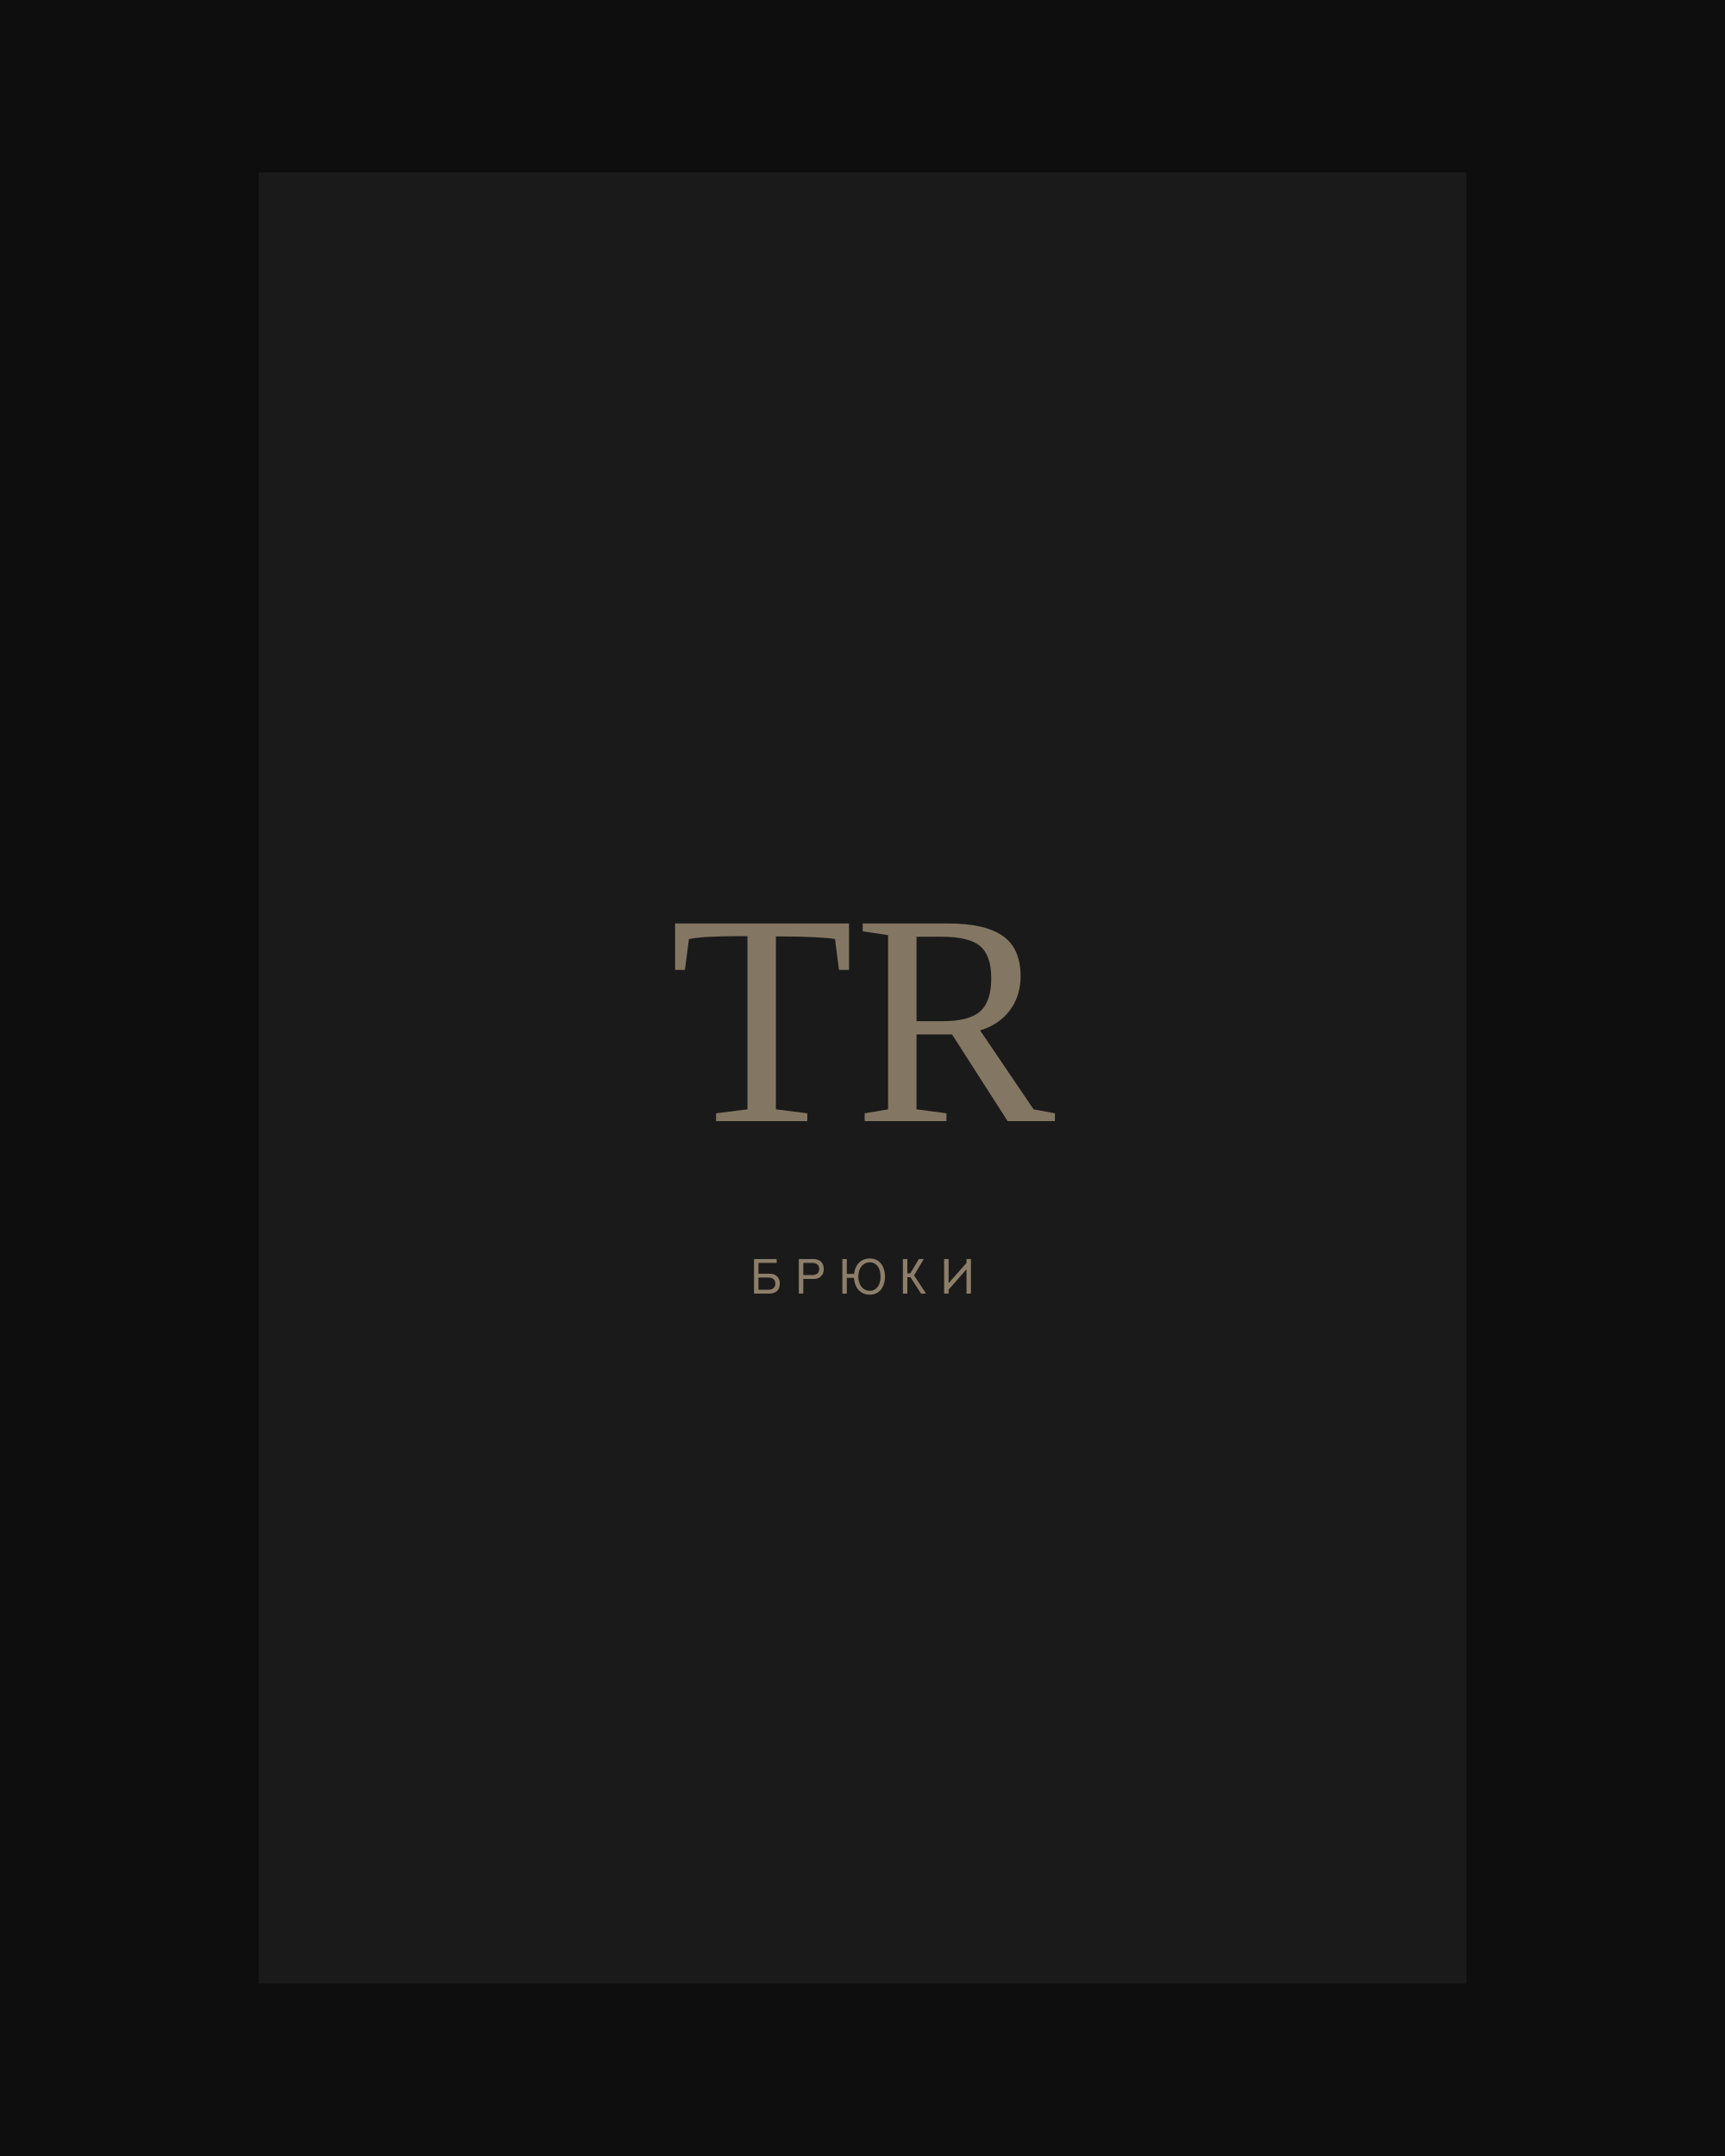
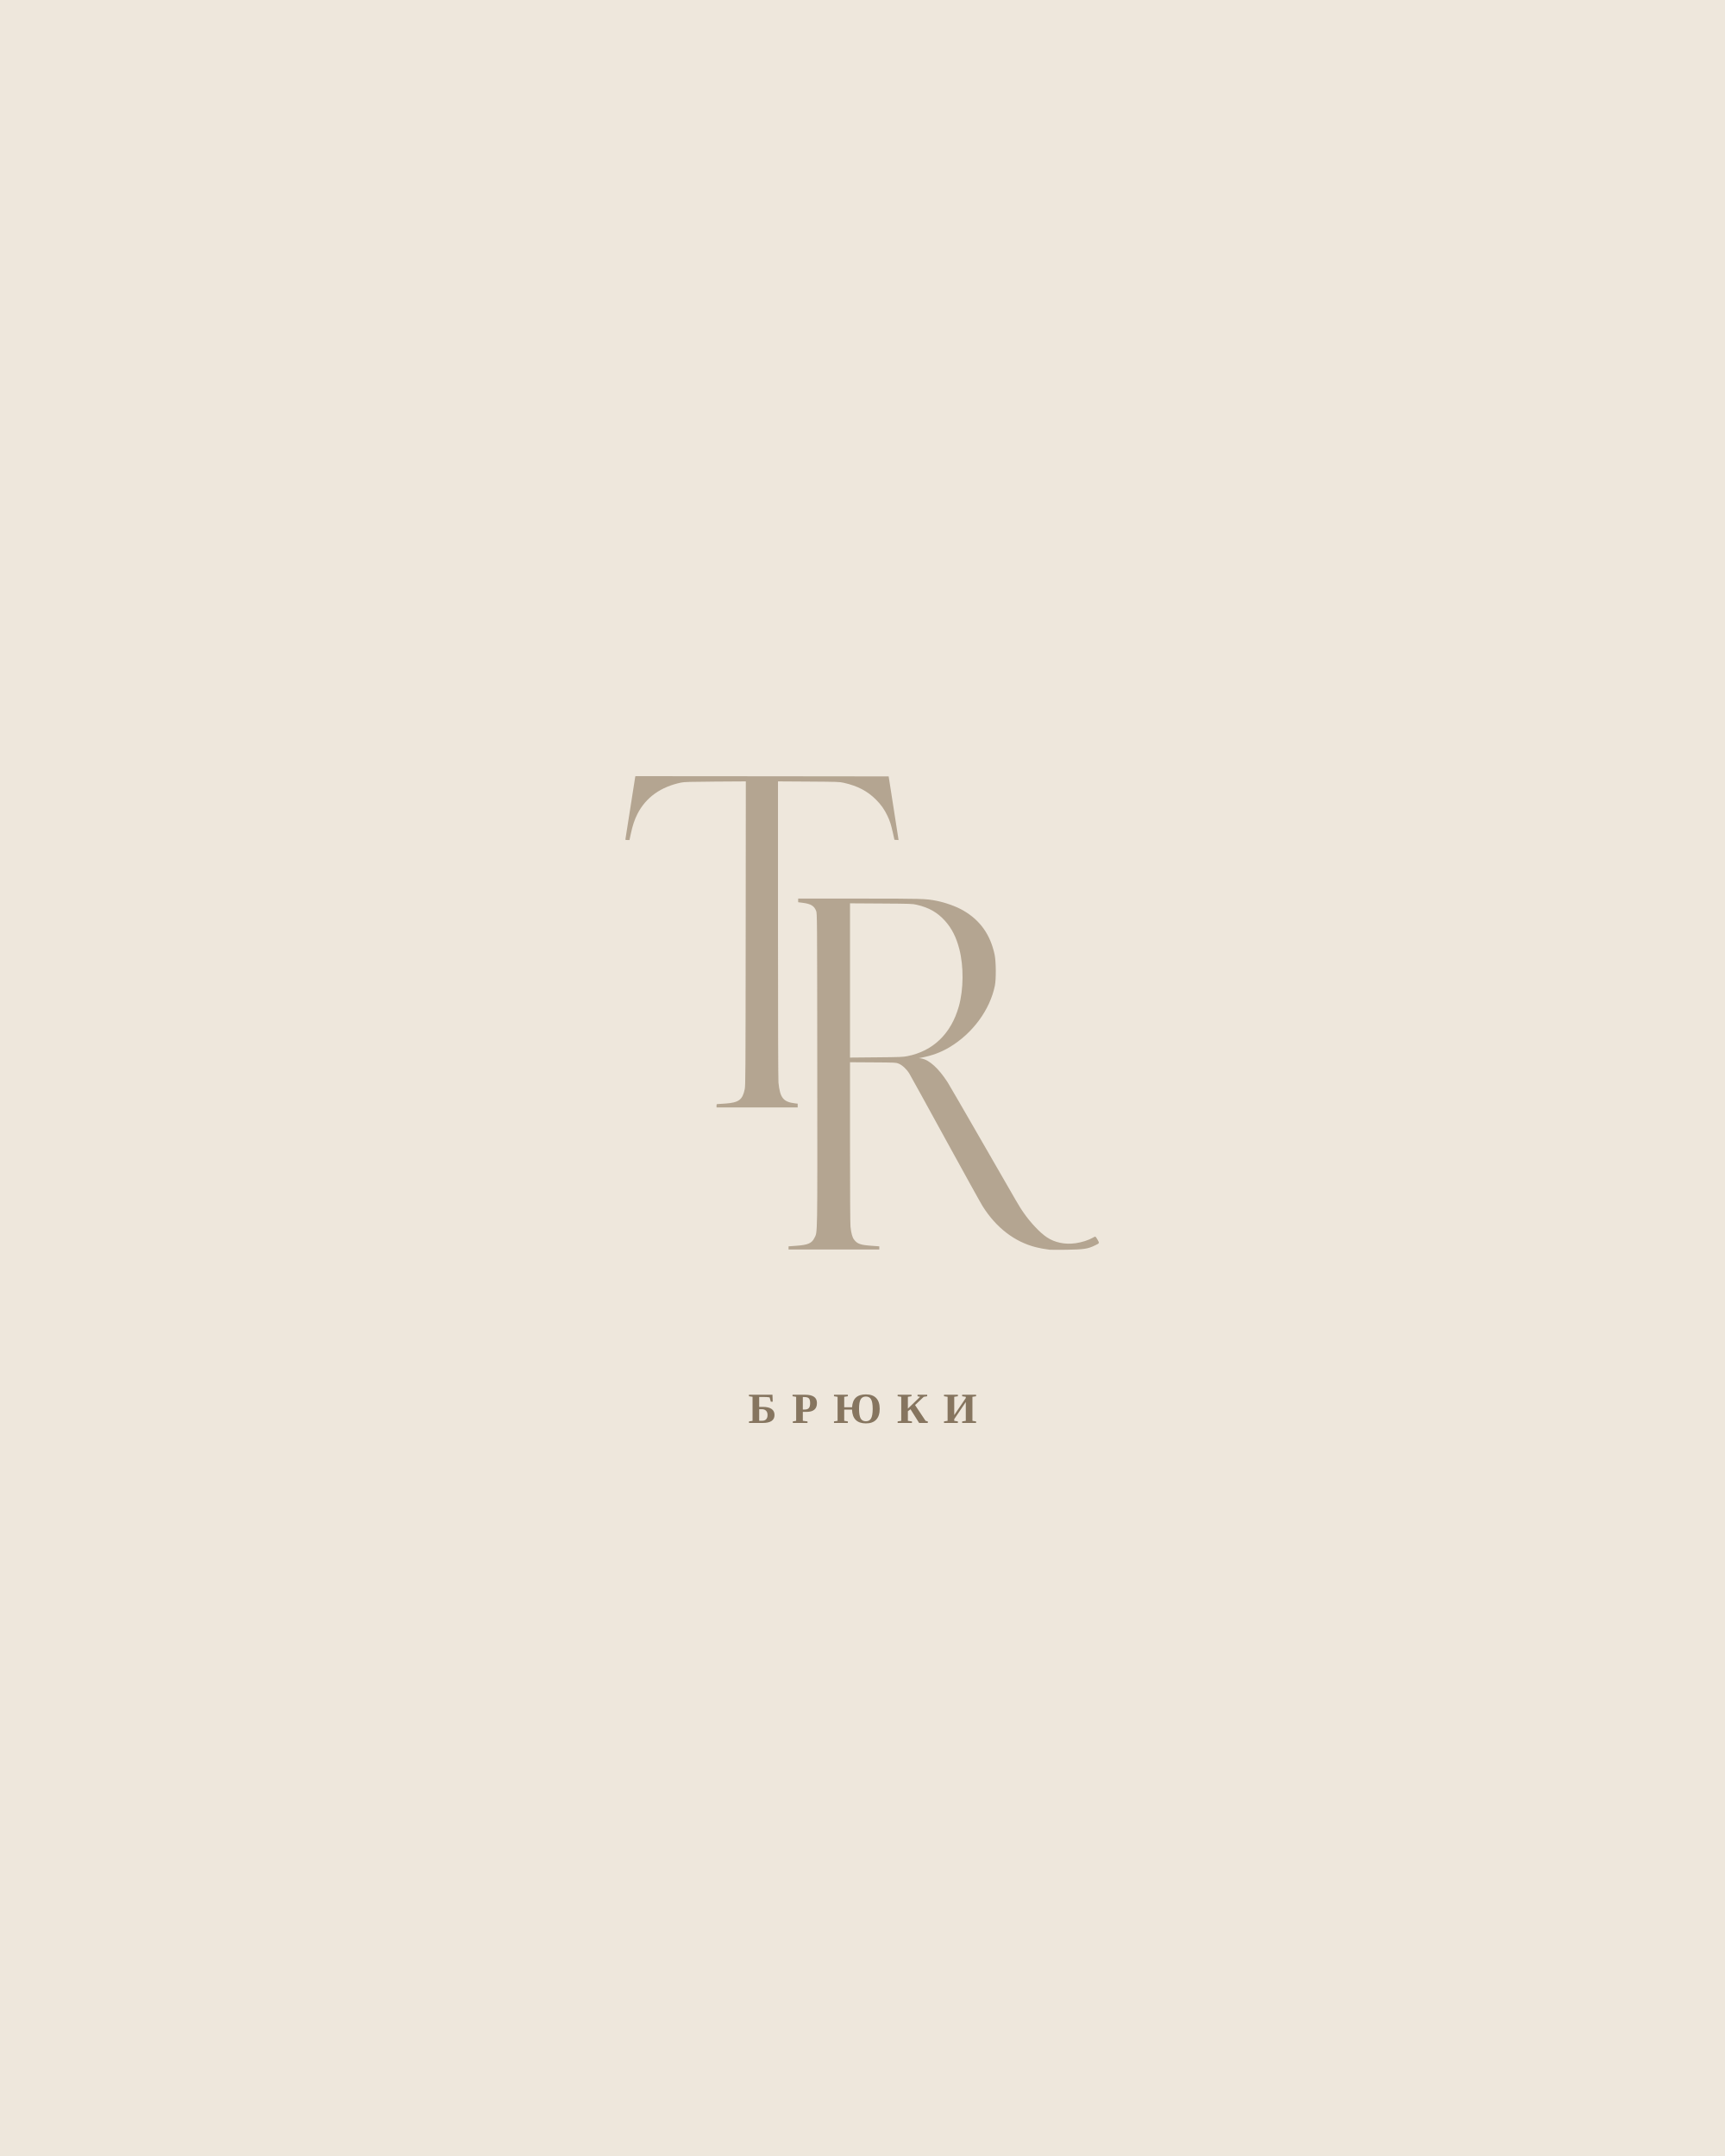
<svg xmlns="http://www.w3.org/2000/svg" viewBox="0 0 800 1000">
-   <rect width="800" height="1000" fill="#0E0E0E" />
-   <rect x="120" y="80" width="560" height="840" fill="#1A1A1A" />
-   <text x="400" y="520" text-anchor="middle" font-family="Georgia, 'Times New Roman', serif" font-size="140" fill="#D9C29F" opacity="0.55">TR</text>
-   <text x="400" y="600" text-anchor="middle" font-family="Helvetica, Arial, sans-serif" font-size="22" letter-spacing="6" fill="#D9C29F" opacity="0.6">БРЮКИ</text>
+   <rect width="800" height="1000" fill="#EEE7DC" />
+   <path fill="#857054" opacity="0.55" transform="translate(290 360) scale(0.22267)" d="M883.5 986.4C869.9 984.5 864.2 983.5 855.5 981.3C810.9 970.2 772.3 940.5 744.2 895.8C740.9 890.7 706.2 828 667 756.5C627.9 685 593.8 623.3 591.4 619.3C585.7 610.1 576.8 601.9 569.3 598.8C563.6 596.5 563.1 596.5 515.8 596.2L468 595.9L468 762.7C468 865.9 468.4 932.9 469 938.5C470.5 952.3 472.8 960.6 476.4 965.3C483.2 974.3 489.9 976.6 512.8 978.2L529 979.4L529 982.7L529 986L434.5 986L340 986L340 982.7L340 979.4L355.8 978.2C380.4 976.5 388.4 973 393.9 961.8C400.4 948.6 400.1 967.9 399.8 610C399.5 290.8 399.5 286.4 397.5 281C393.6 270.3 386.6 266 369.3 263.8L360 262.6L360 258.8L360 255L486.8 255C619.5 255 625.1 255.2 647.5 259.5C666.5 263.2 688.9 271.2 703.5 279.6C738.9 299.9 760.3 330 769.2 371.8C772.2 386.3 772.5 422.4 769.7 436.5C759.4 487 723.1 536.2 675.1 564.7C656.7 575.6 639.1 582.1 615.5 586.6L611.5 587.3L616.5 588.1C632.9 590.7 652.6 608.6 671.5 638C674.2 642.1 707.1 699 744.8 764.5C820.9 896.9 821 897.1 829.3 909C844.3 930.5 863.7 951 878.1 960.6C894.7 971.6 915.7 976 937.7 972.9C950.6 971.1 964.7 966.6 973.7 961.4C976 960.1 978.3 959 978.9 959C979.4 959 981.6 961.9 983.6 965.6C987.8 973.1 987.9 972.7 978.5 977.3C963.2 984.8 955.1 986 918 986.5C900.7 986.7 885.1 986.6 883.5 986.4ZM190 686.5C190 683.5 190.3 683 192.2 683C193.5 683 200.6 682.5 208.1 682C236.3 680 244.2 674.2 248.7 652C250.3 644.1 250.4 622.4 250.7 327.2L251 10.9L187.8 11.3C134.6 11.7 123.2 12 116.6 13.3C73.8 22.1 42.8 44.3 25.2 78.8C19.4 90.2 15.2 102.6 11.4 120.3L8.7 133L4.3 133C-0 133 -0.1 132.9 0.4 130.2C0.7 128.7 5.2 99.8 10.5 66C15.7 32.2 20.2 3.5 20.5 2.2L21 -0L284.8 0.2L548.5 0.5L558.1 62C563.4 95.8 568.1 125.7 568.4 128.3L569.1 133.1L564.8 132.8L560.5 132.5L557.3 118C553.4 100.6 551 93.2 545.9 82.5C539.8 69.6 532.5 59.2 522.1 48.9C504.2 31 483.8 20.3 454.8 13.8C446 11.8 442 11.7 381.8 11.3L318 10.9L318 319.3C318 519.5 318.4 631.4 319 638.1C322.1 670 329 678.6 353.2 681.5L359 682.2L359 686.1L359 690L274.5 690L190 690L190 686.5ZM587.5 583.2C641.2 572.6 678.6 536.3 694.6 479.7C704.6 444.1 705 396.2 695.6 360C689.2 335.2 679.8 316.9 665.8 301.3C649.9 283.7 632.1 273.6 606.5 267.8C598 265.8 593.6 265.7 532.8 265.3L468 264.9L468 425.5L468 586.2L522.8 585.7C572.2 585.3 578.5 585 587.5 583.2Z" />
+   <text x="400" y="660" text-anchor="middle" font-family="Georgia, 'Times New Roman', serif" font-size="20" font-weight="600" letter-spacing="7" fill="#6B5940" opacity="0.8">БРЮКИ</text>
</svg>
